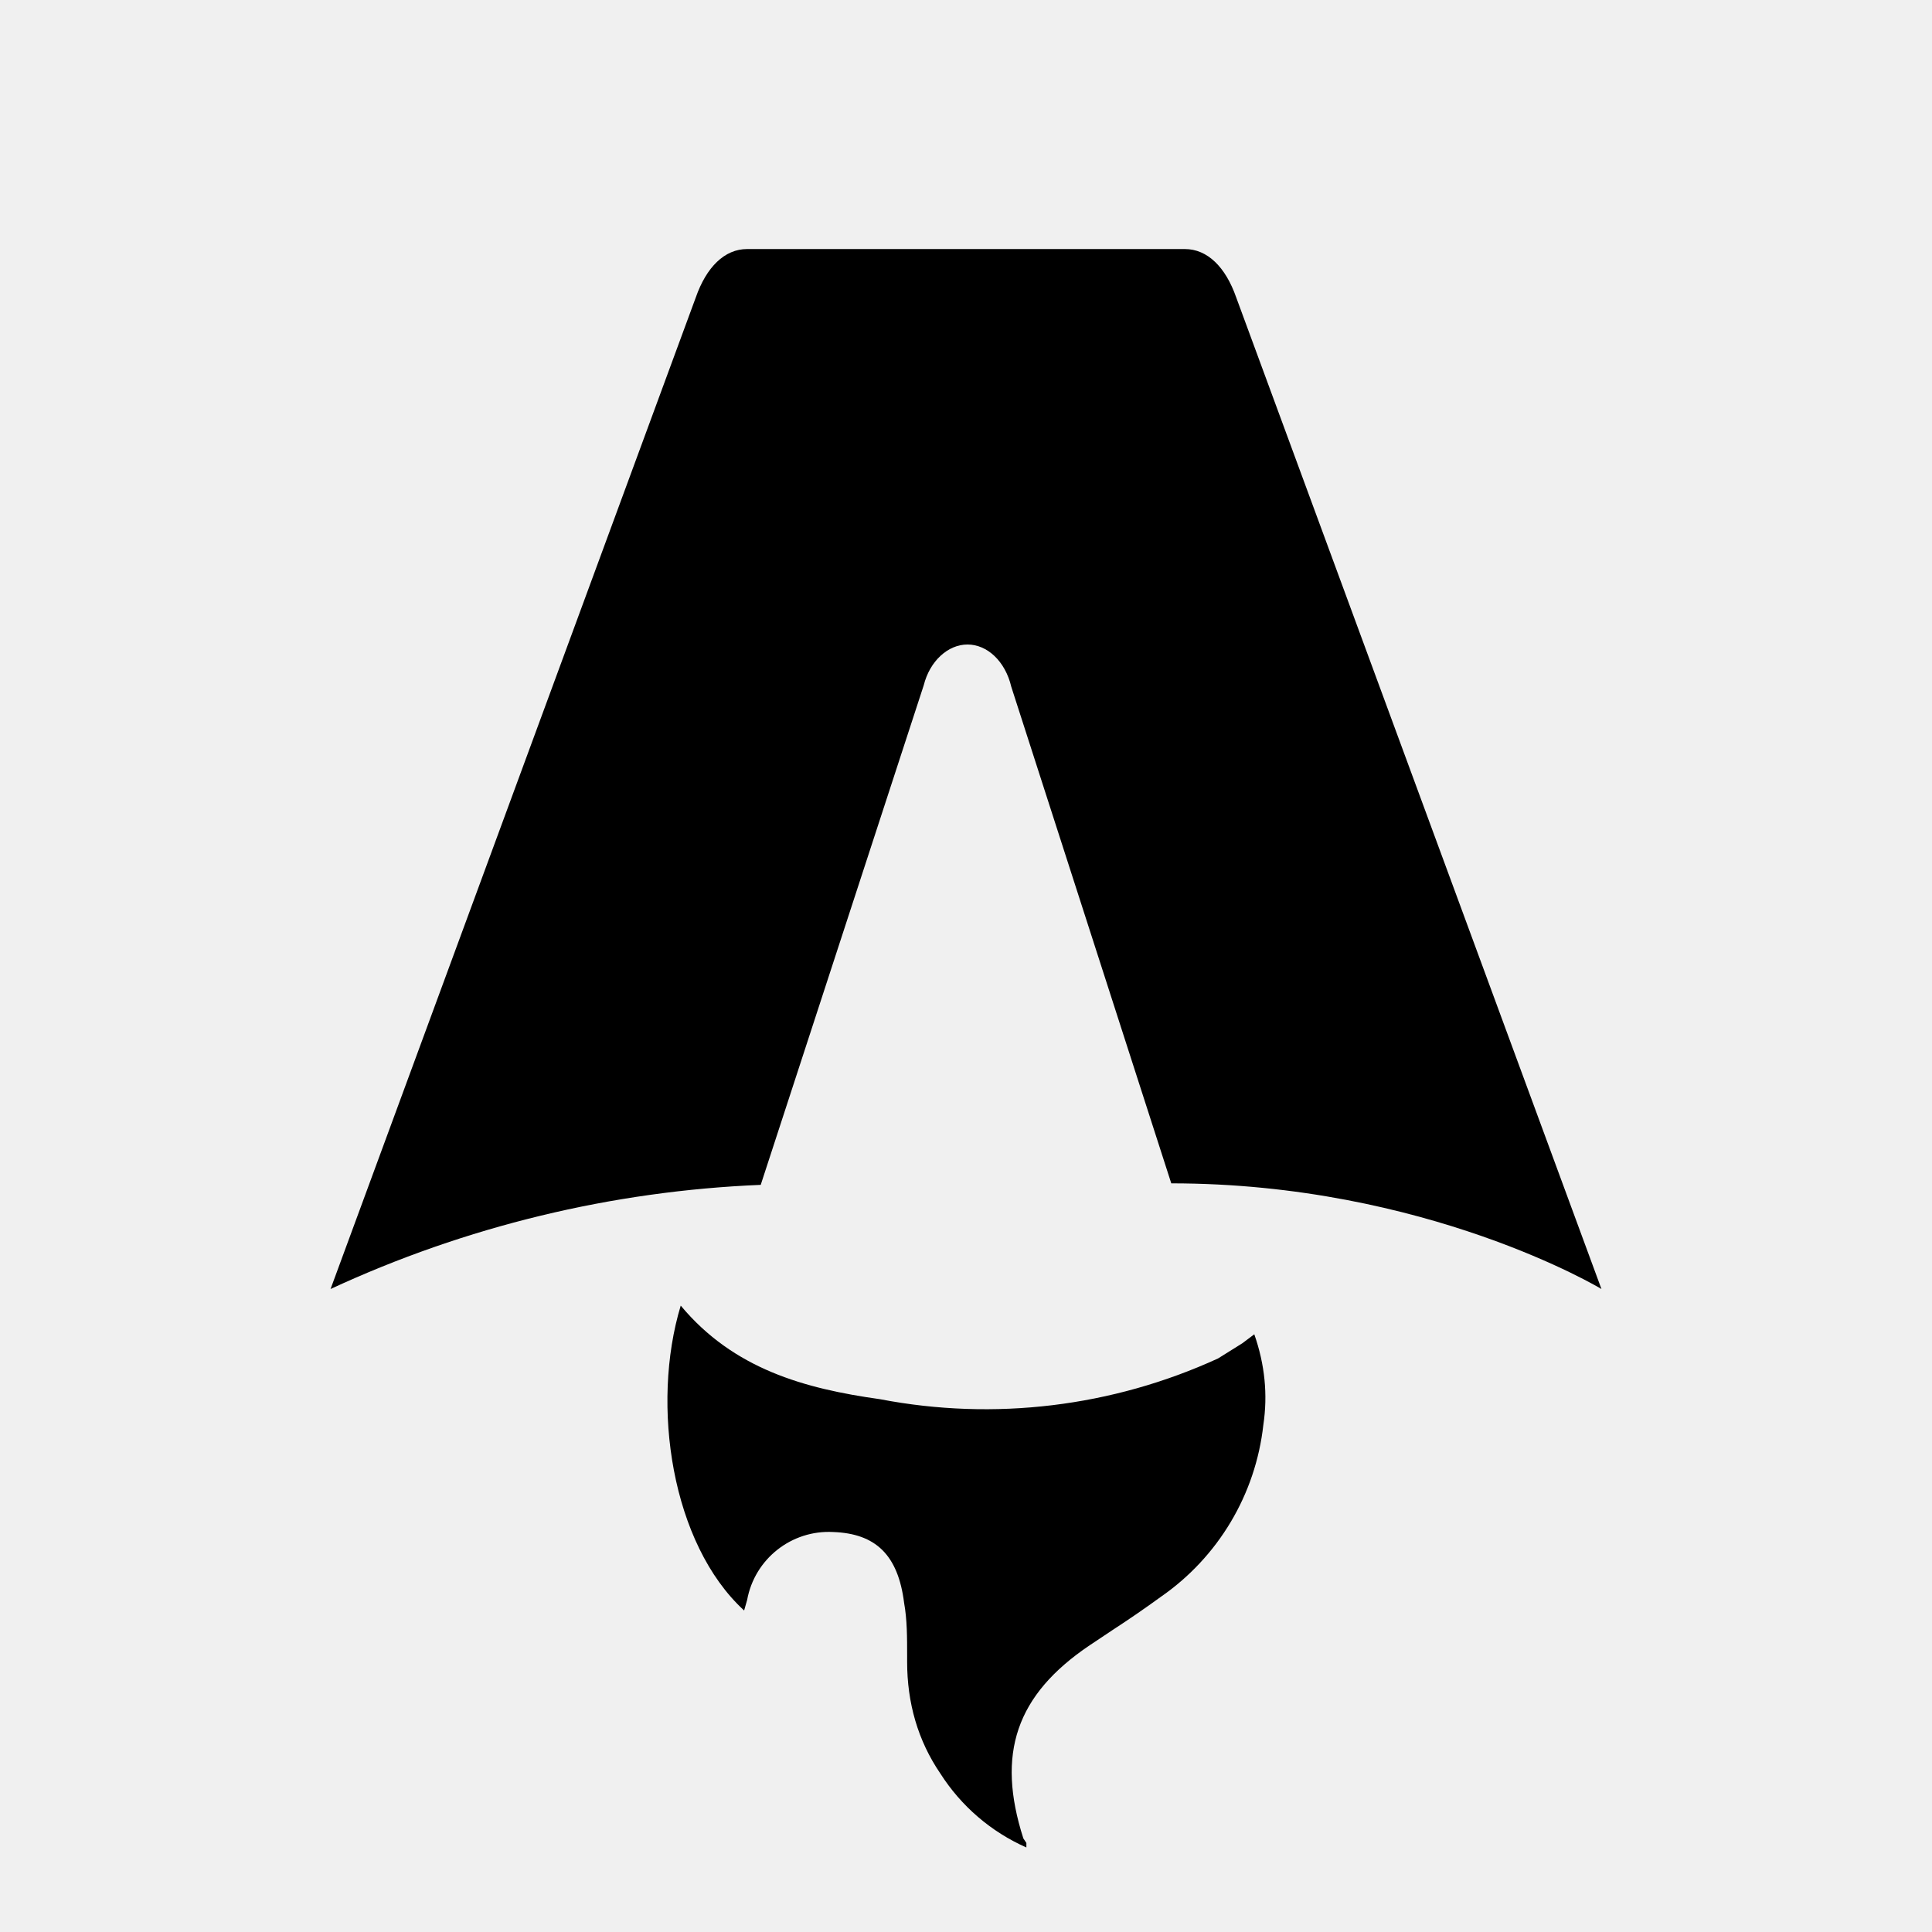
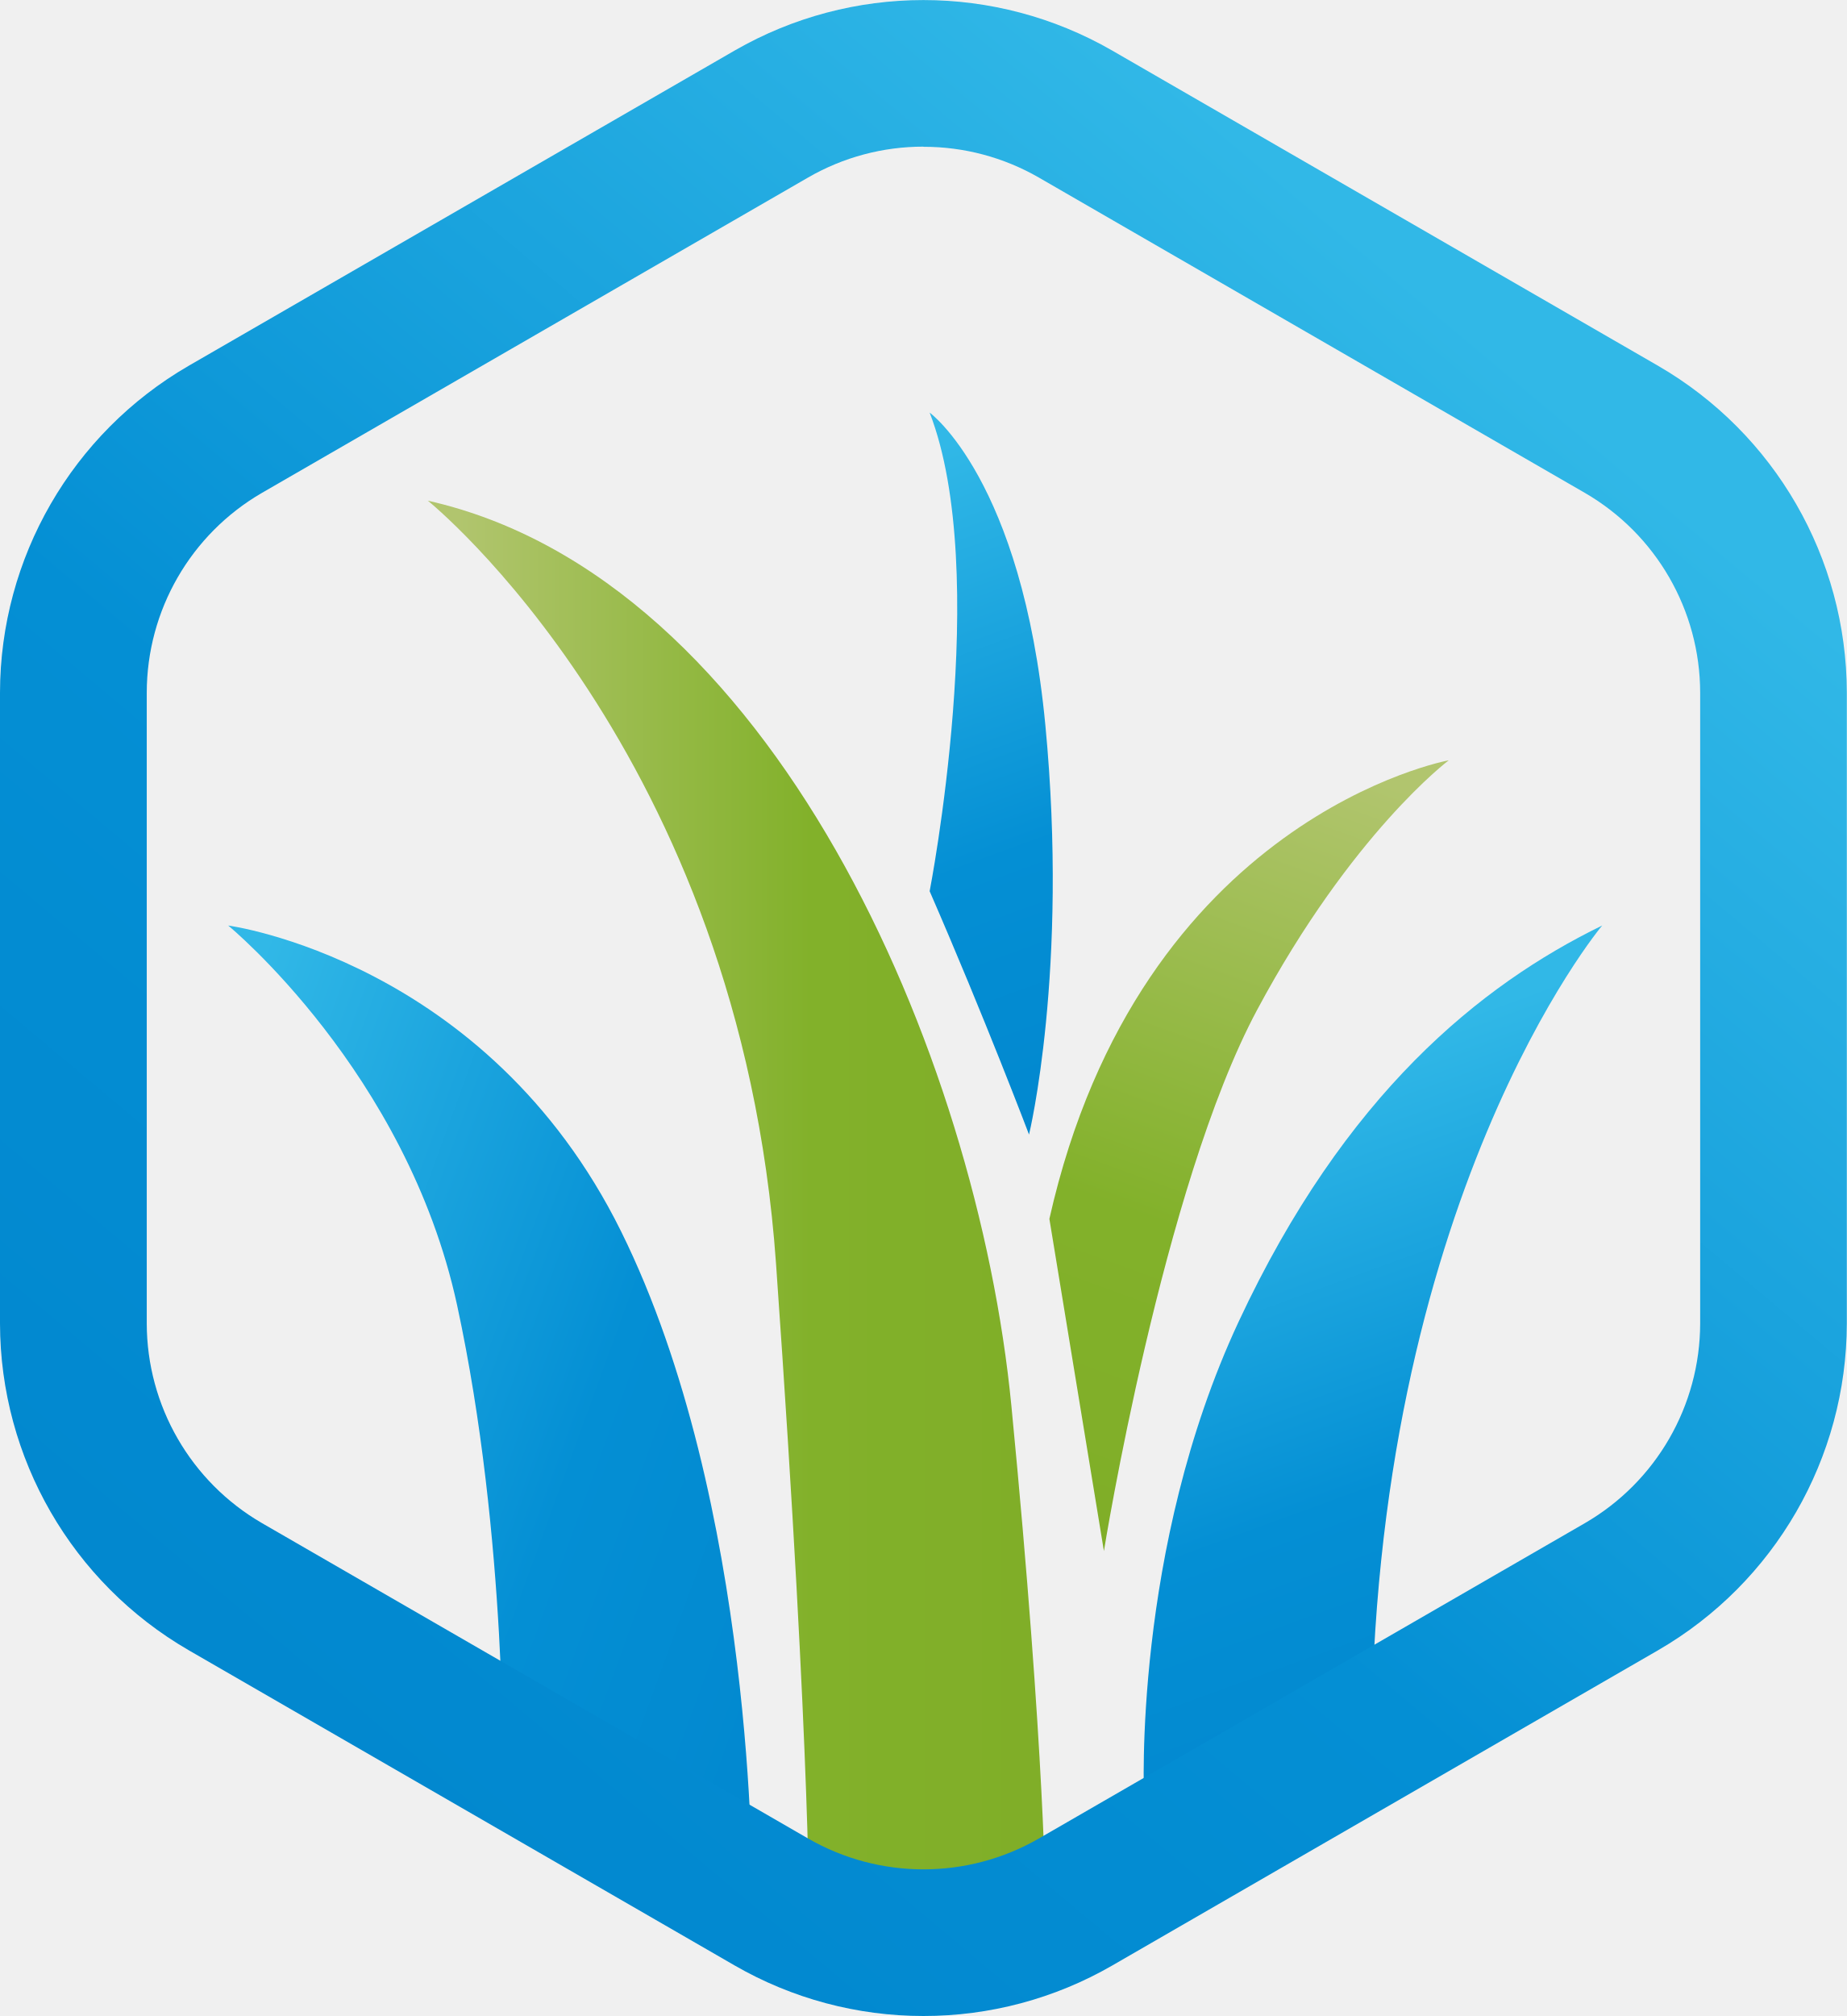
- <svg xmlns="http://www.w3.org/2000/svg" fill="none" viewBox="0 0 128 128">
-   <path d="M50.4 78.5a75.1 75.1 0 0 0-28.5 6.9l24.2-65.7c.7-2 1.9-3.2 3.4-3.2h29c1.5 0 2.7 1.2 3.4 3.2l24.2 65.7s-11.6-7-28.5-7L67 45.5c-.4-1.7-1.6-2.8-2.9-2.8-1.3 0-2.5 1.1-2.9 2.7L50.4 78.5Zm-1.1 28.2Zm-4.2-20.2c-2 6.6-.6 15.8 4.2 20.2a17.5 17.5 0 0 1 .2-.7 5.5 5.5 0 0 1 5.7-4.5c2.8.1 4.3 1.5 4.7 4.7.2 1.1.2 2.3.2 3.5v.4c0 2.7.7 5.2 2.2 7.4a13 13 0 0 0 5.7 4.9v-.3l-.2-.3c-1.8-5.6-.5-9.5 4.4-12.8l1.5-1a73 73 0 0 0 3.2-2.2 16 16 0 0 0 6.8-11.4c.3-2 .1-4-.6-6l-.8.6-1.6 1a37 37 0 0 1-22.4 2.7c-5-.7-9.7-2-13.2-6.2Z" />
-   <style>
-         path { fill: #000; }
-         @media (prefers-color-scheme: dark) {
-             path { fill: #FFF; }
-         }
-     </style>
+ <svg xmlns="http://www.w3.org/2000/svg" xmlns:xlink="http://www.w3.org/1999/xlink" viewBox="0 0 402.72 439.5">
+   <defs>
+     <style>.cls-1{fill:url(#linear-gradient);}.cls-2{fill:url(#linear-gradient-2);}.cls-3{fill:url(#linear-gradient-3);}.cls-4{fill:url(#linear-gradient-4);}.cls-5{fill:url(#linear-gradient-5);}.cls-6{fill:url(#linear-gradient-6);}</style>
+     <linearGradient id="linear-gradient" x1="93.29" y1="265.72" x2="227.95" y2="265.72" gradientUnits="userSpaceOnUse">
+       <stop offset="0.05" stop-color="#b1c56e" />
+       <stop offset="0.62" stop-color="#82b12a" />
+       <stop offset="0.99" stop-color="#80ae28" />
+     </linearGradient>
+     <linearGradient id="linear-gradient-2" x1="22.92" y1="275.51" x2="191.31" y2="336.79" gradientUnits="userSpaceOnUse">
+       <stop offset="0.05" stop-color="#31b8e7" />
+       <stop offset="0.62" stop-color="#048fd4" />
+       <stop offset="0.99" stop-color="#0288cf" />
+     </linearGradient>
+     <linearGradient id="linear-gradient-3" x1="272.16" y1="229.87" x2="326.6" y2="379.43" xlink:href="#linear-gradient-2" />
+     <linearGradient id="linear-gradient-4" x1="188.92" y1="94.98" x2="242.04" y2="240.92" xlink:href="#linear-gradient-2" />
+     <linearGradient id="linear-gradient-5" x1="292.85" y1="157.32" x2="228.64" y2="333.74" xlink:href="#linear-gradient" />
+     <linearGradient id="linear-gradient-6" x1="337.3" y1="57.75" x2="65.42" y2="381.76" xlink:href="#linear-gradient-2" />
+   </defs>
+   <g id="Layer_2" data-name="Layer 2">
+     <g id="Layer_3" data-name="Layer 3">
+       <path class="cls-1" d="M228,416.32s0-33.1-7.46-109.88S168.28,126,93.29,109.15c0,0,68.06,54.68,75.93,166.33s7.22,146.81,7.22,146.81Z" />
+       <path class="cls-2" d="M49.76,201.77s56.39,7.51,85.67,66.67S164,411.93,164,411.93l-54.32-22.44s1-54.1-10-104.93S49.76,201.77,49.76,201.77Z" />
+       <path class="cls-3" d="M249.47,391.73s-2.53-54,20.63-103.6,52.74-73.44,79.27-86.36c0,0-50.35,59.85-50.35,180.92l-49.63,24.84Z" />
+       <path class="cls-4" d="M224.39,247.34s-9.67-25.51-21.67-53.05c0,0,13.53-69.41,0-104.34,0,0,20.11,14.56,25.23,68.12S224.39,247.34,224.39,247.34Z" />
+       <path class="cls-5" d="M228.83,265.72l11.89,72.42s12.77-79.45,33.42-118,41.78-54.39,41.78-54.39S248.58,178,228.83,265.72Z" />
+       <path class="cls-6" d="M201.36,439.5a82.3,82.3,0,0,1-41.13-11L41.13,359.75A82.47,82.47,0,0,1,0,288.52V151A82.49,82.49,0,0,1,41.13,79.75L160.23,11a82.48,82.48,0,0,1,82.26,0l119.1,68.76A82.49,82.49,0,0,1,402.72,151V288.52a82.47,82.47,0,0,1-41.13,71.23l-119.1,68.77A82.27,82.27,0,0,1,201.36,439.5Zm0-407.53a50.2,50.2,0,0,0-25.13,6.72L57.12,107.45A50.42,50.42,0,0,0,32,151V288.52a50.41,50.41,0,0,0,25.13,43.53l119.11,68.77a50.42,50.42,0,0,0,50.27,0l119.1-68.77a50.41,50.41,0,0,0,25.13-43.53V151a50.42,50.42,0,0,0-25.13-43.54L226.5,38.69A50.27,50.27,0,0,0,201.36,32Z" />
+     </g>
+   </g>
</svg>
